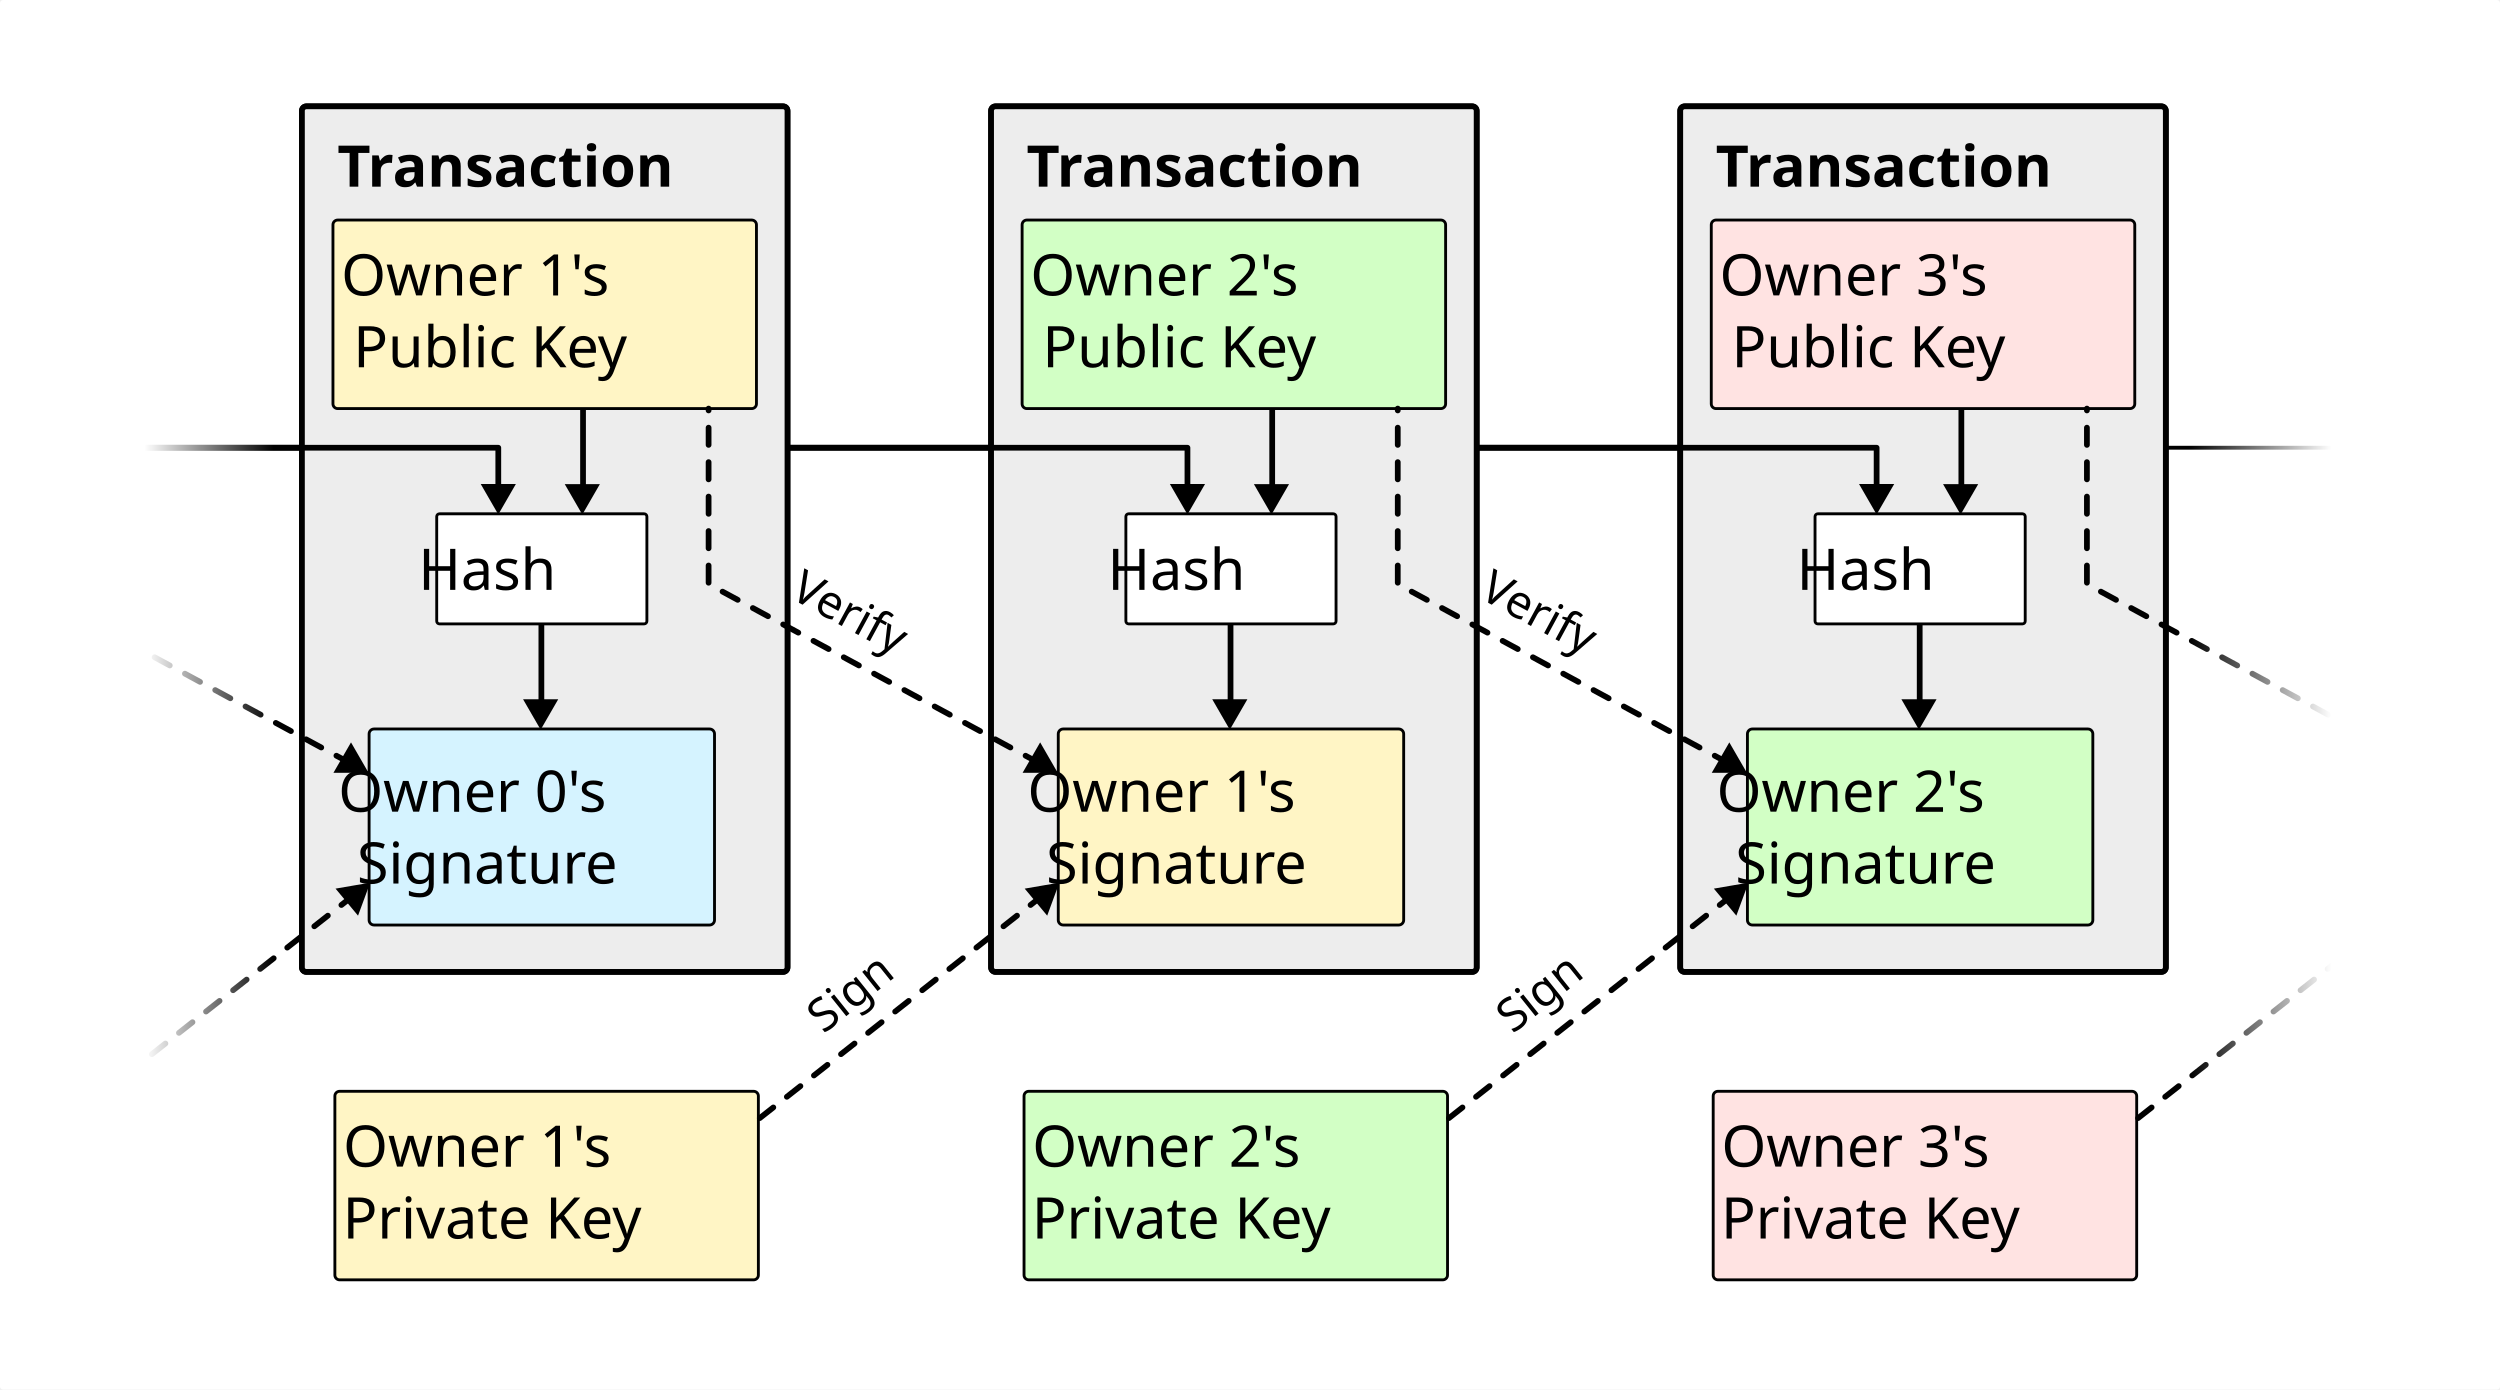
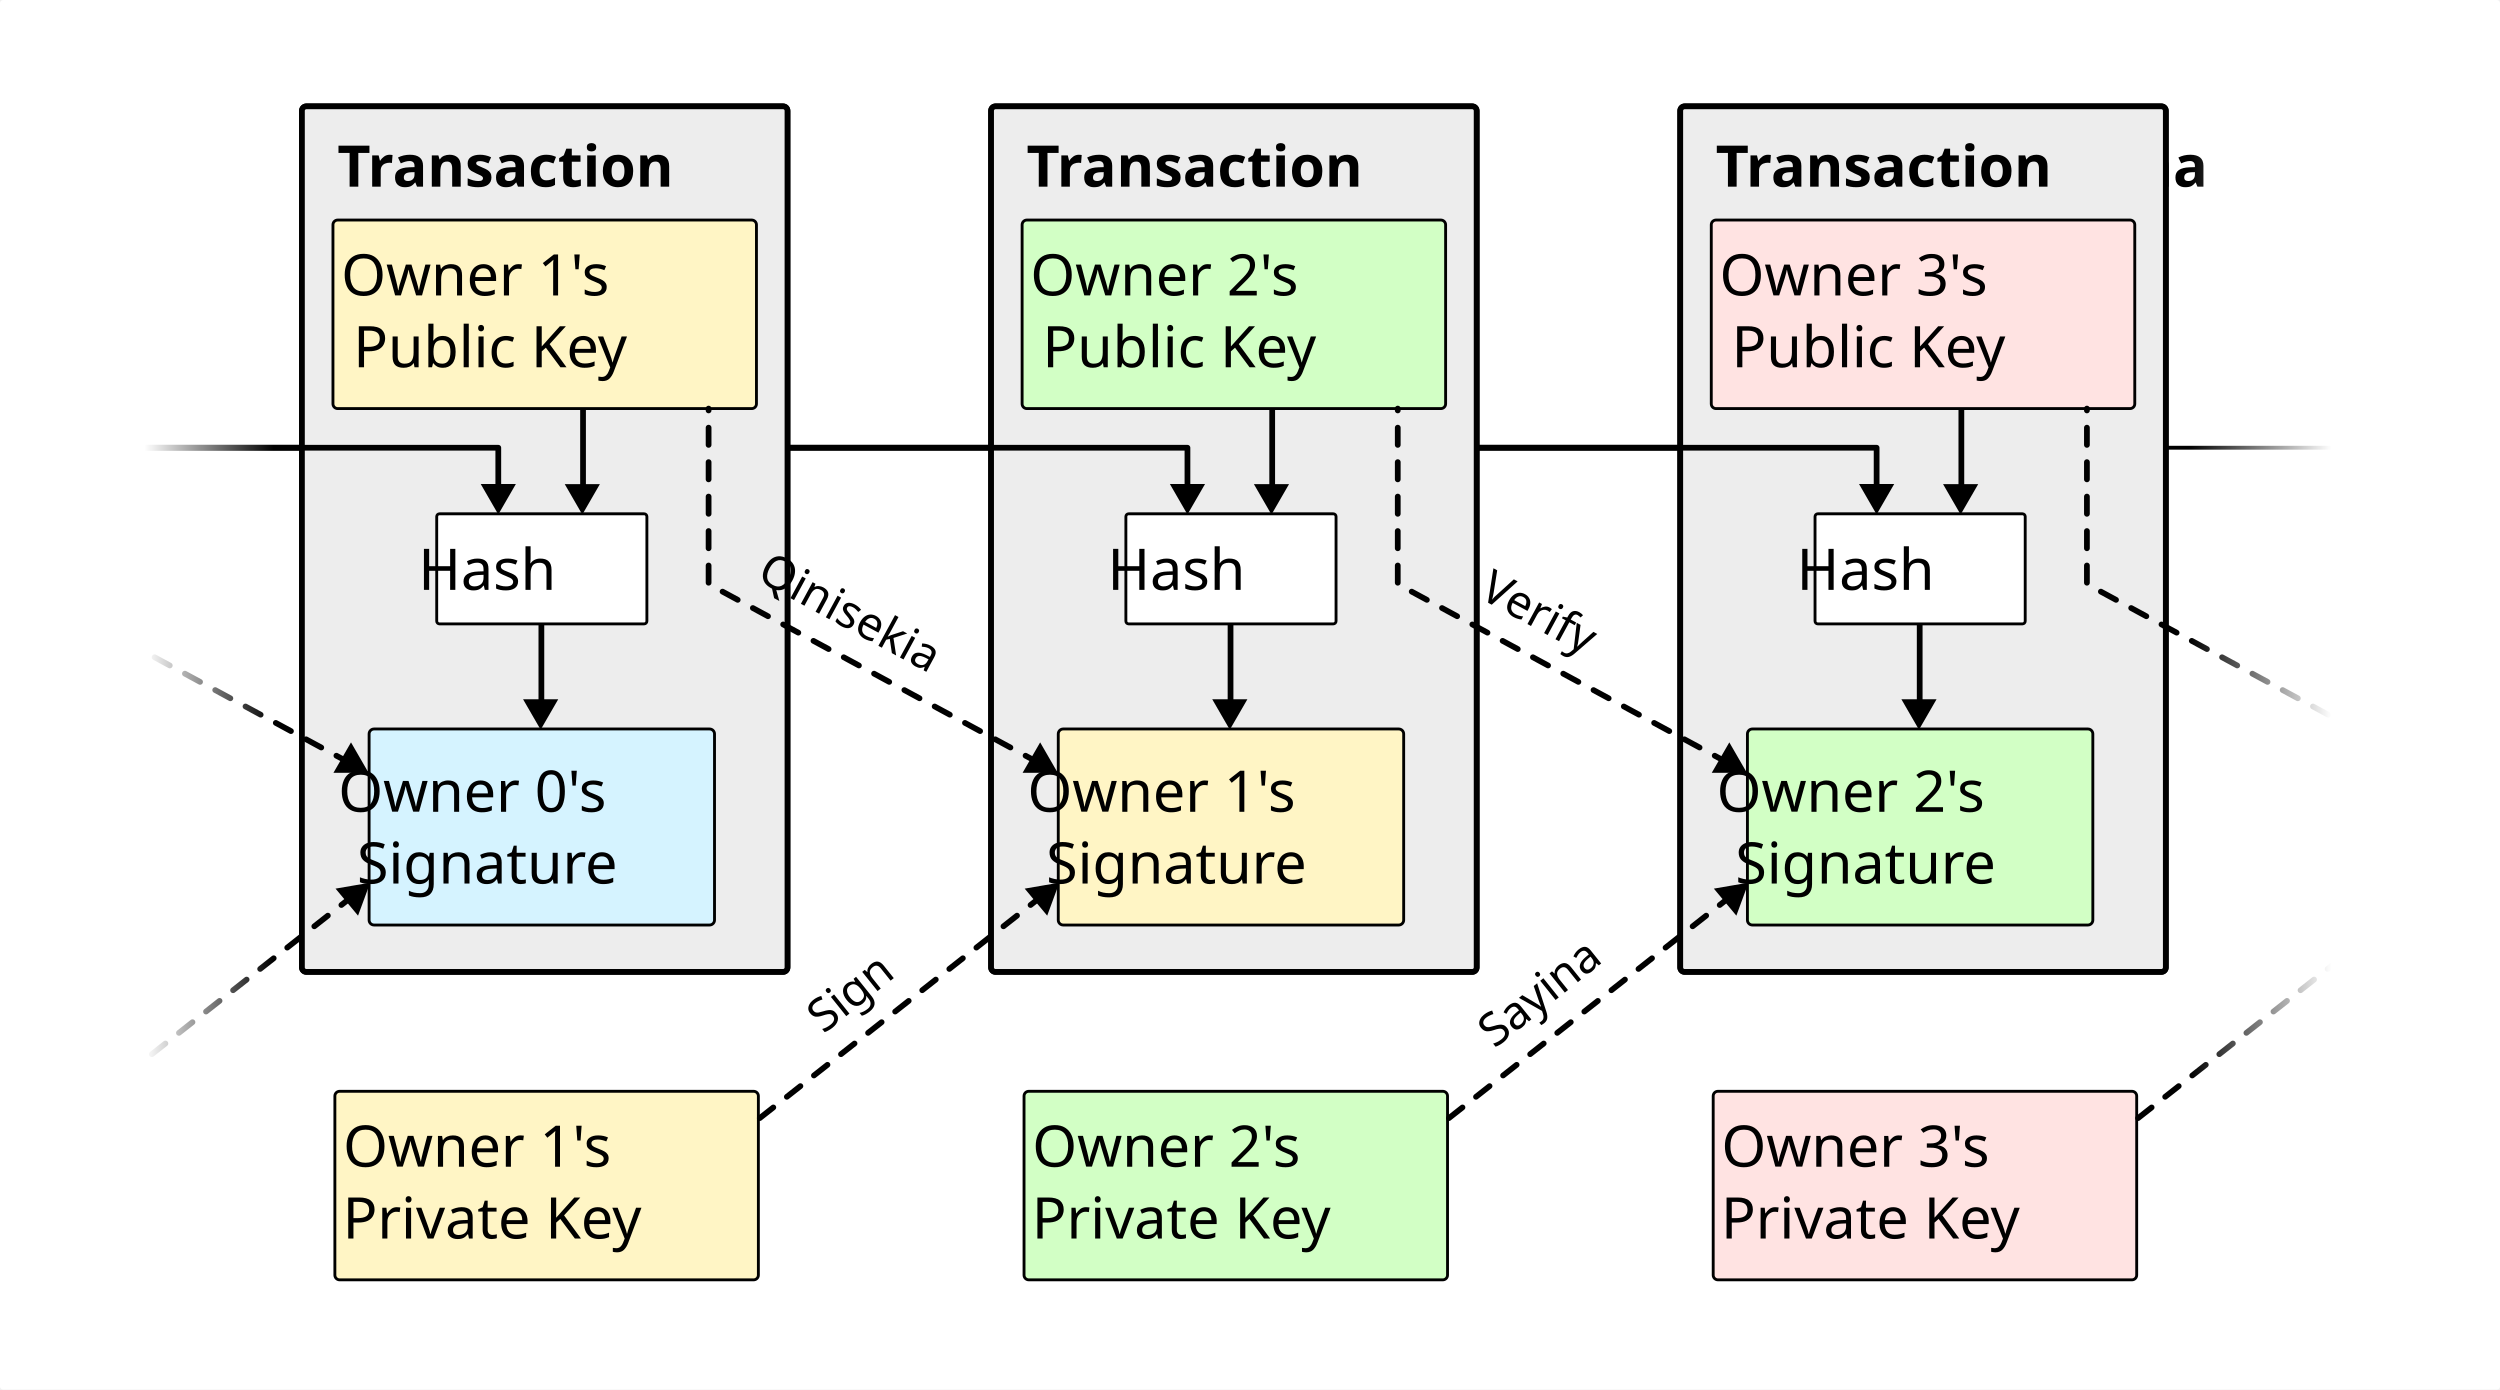
<svg xmlns="http://www.w3.org/2000/svg" xmlns:xlink="http://www.w3.org/1999/xlink" version="1.1" width="738.848" height="410.68" id="svg11628">
  <defs id="defs11630">
    <linearGradient x1="558.56" y1="112.415" x2="618.268" y2="112.415" id="linearGradient6579" xlink:href="#linearGradient5358" gradientUnits="userSpaceOnUse" gradientTransform="matrix(0.8308179,0,0,1,89.39679,32.14286)" spreadMethod="pad" />
    <linearGradient id="linearGradient5358">
      <stop id="stop5360" style="stop-color:#ffffff;stop-opacity:0" offset="0" />
      <stop id="stop5370" style="stop-color:#ffffff;stop-opacity:1" offset="0.5" />
      <stop id="stop5362" style="stop-color:#ffffff;stop-opacity:1" offset="1" />
    </linearGradient>
    <linearGradient x1="558.56" y1="112.415" x2="618.268" y2="112.415" id="linearGradient6581" xlink:href="#linearGradient5358-7" gradientUnits="userSpaceOnUse" gradientTransform="matrix(0.7510345,0,0,1,-639.4029,32.14287)" spreadMethod="pad" />
    <linearGradient id="linearGradient5358-7">
      <stop id="stop5360-5" style="stop-color:#ffffff;stop-opacity:0" offset="0" />
      <stop id="stop5370-5" style="stop-color:#ffffff;stop-opacity:1" offset="0.5" />
      <stop id="stop5362-8" style="stop-color:#ffffff;stop-opacity:1" offset="1" />
    </linearGradient>
    <linearGradient x1="558.56" y1="112.415" x2="618.268" y2="112.415" id="linearGradient6579-1" xlink:href="#linearGradient5358-5" gradientUnits="userSpaceOnUse" gradientTransform="matrix(0.8308179,0,0,1,89.39679,32.14286)" spreadMethod="pad" />
    <linearGradient id="linearGradient5358-5">
      <stop id="stop5360-6" style="stop-color:#ffffff;stop-opacity:0" offset="0" />
      <stop id="stop5370-2" style="stop-color:#ffffff;stop-opacity:1" offset="0.5" />
      <stop id="stop5362-6" style="stop-color:#ffffff;stop-opacity:1" offset="1" />
    </linearGradient>
    <linearGradient x1="558.56" y1="112.415" x2="618.268" y2="112.415" id="linearGradient6581-5" xlink:href="#linearGradient5358-7-2" gradientUnits="userSpaceOnUse" gradientTransform="matrix(0.7510345,0,0,1,-639.4029,32.14287)" spreadMethod="pad" />
    <linearGradient id="linearGradient5358-7-2">
      <stop id="stop5360-5-9" style="stop-color:#ffffff;stop-opacity:0" offset="0" />
      <stop id="stop5370-5-1" style="stop-color:#ffffff;stop-opacity:1" offset="0.5" />
      <stop id="stop5362-8-6" style="stop-color:#ffffff;stop-opacity:1" offset="1" />
    </linearGradient>
  </defs>
  <g transform="translate(901.584,-63.25359)" id="layer1">
    <rect width="738.848" height="410.68" ry="0.928" x="-901.584" y="63.254" id="rect11224" style="color:#000000;fill:#ffffff;fill-opacity:1;fill-rule:nonzero;stroke:none;stroke-width:1;marker:none;visibility:visible;display:inline;overflow:visible;enable-background:accumulate" />
    <g transform="matrix(1.697282,0,0,1.697282,-1194.005,21.37654)" id="g6420">
      <rect width="84.547" height="150.712" ry="0.776" x="464.861" y="43.19" id="rect2987-9-2" style="color:#000000;fill:#ededed;fill-opacity:1;fill-rule:nonzero;stroke:#000000;stroke-width:1;stroke-linecap:round;stroke-linejoin:round;stroke-miterlimit:4;stroke-opacity:1;stroke-dasharray:none;stroke-dashoffset:0;marker:none;visibility:visible;display:inline;overflow:visible;enable-background:accumulate" />
      <text x="471.022" y="57.18" id="text2989-7-5" xml:space="preserve" style="font-size:10px;font-style:normal;font-weight:normal;line-height:125%;letter-spacing:0px;word-spacing:0px;fill:#000000;fill-opacity:1;stroke:none;font-family:Sans">
-         <tspan x="471.022" y="57.18" id="tspan2991-0-4" style="font-weight:bold;-inkscape-font-specification:Sans Bold">Transaction</tspan>
+         <tspan x="471.022" y="57.18" id="tspan2991-0-4" style="font-weight:bold;-inkscape-font-specification:Sans Bold">Ukuthengiselana</tspan>
      </text>
      <path d="m 429.858,102.637 69.195,0 0,9.344" id="path3814-5-6" style="fill:none;stroke:#000000;stroke-width:1px;stroke-linecap:round;stroke-linejoin:round;stroke-opacity:1" />
      <path d="m 189.151,31.856 -1.531,-2.652 -1.531,-2.652 3.062,0 3.062,0 -1.531,2.652 z" transform="translate(309.9023,82.39795)" id="path3816-5-9" style="color:#000000;fill:#000000;fill-opacity:1;fill-rule:nonzero;stroke:#000000;stroke-width:0;stroke-linecap:round;stroke-linejoin:round;stroke-miterlimit:4;stroke-opacity:1;stroke-dasharray:none;stroke-dashoffset:0;marker:none;visibility:visible;display:inline;overflow:visible;enable-background:accumulate" />
      <path d="m 513.809,85.311 0,26.308" id="path3814-6-5-8" style="fill:none;stroke:#000000;stroke-width:1px;stroke-linecap:round;stroke-linejoin:round;stroke-opacity:1" />
      <path d="m 189.151,31.856 -1.531,-2.652 -1.531,-2.652 3.062,0 3.062,0 -1.531,2.652 z" transform="translate(324.5313,82.41571)" id="path3816-0-0-6" style="color:#000000;fill:#000000;fill-opacity:1;fill-rule:nonzero;stroke:#000000;stroke-width:0;stroke-linecap:round;stroke-linejoin:round;stroke-miterlimit:4;stroke-opacity:1;stroke-dasharray:none;stroke-dashoffset:0;marker:none;visibility:visible;display:inline;overflow:visible;enable-background:accumulate" />
      <path d="m 506.555,122.775 0,26.308" id="path3814-6-3-5-4" style="fill:none;stroke:#000000;stroke-width:1px;stroke-linecap:round;stroke-linejoin:round;stroke-opacity:1" />
      <path d="m 189.151,31.856 -1.531,-2.652 -1.531,-2.652 3.062,0 3.062,0 -1.531,2.652 z" transform="translate(317.2775,119.8794)" id="path3816-0-8-27-7" style="color:#000000;fill:#000000;fill-opacity:1;fill-rule:nonzero;stroke:#000000;stroke-width:0;stroke-linecap:round;stroke-linejoin:round;stroke-miterlimit:4;stroke-opacity:1;stroke-dasharray:none;stroke-dashoffset:0;marker:none;visibility:visible;display:inline;overflow:visible;enable-background:accumulate" />
      <rect width="73.741" height="32.83" ry="0.825" x="470.264" y="62.988" id="rect2993-2-5" style="color:#000000;fill:#ffffff;fill-opacity:1;fill-rule:nonzero;stroke:#000000;stroke-width:0.5;stroke-linecap:round;stroke-linejoin:round;stroke-miterlimit:4;stroke-opacity:1;stroke-dasharray:none;stroke-dashoffset:0;marker:none;visibility:visible;display:inline;overflow:visible;enable-background:accumulate" />
      <text x="506.735" y="76.12" id="text2995-6-6" xml:space="preserve" style="font-size:10px;font-style:normal;font-weight:normal;line-height:125%;letter-spacing:0px;word-spacing:0px;fill:#000000;fill-opacity:1;stroke:none;font-family:Sans">
        <tspan x="506.735" y="76.12" id="tspan2997-06-6" style="text-align:center;text-anchor:middle">Owner 1's</tspan>
        <tspan x="506.735" y="88.62" id="tspan2999-9-2" style="text-align:center;text-anchor:middle">Public Key</tspan>
      </text>
      <rect width="60.144" height="34.132" ry="0.858" x="476.558" y="151.609" id="rect3797-5-0" style="color:#000000;fill:#ffffff;fill-opacity:1;fill-rule:nonzero;stroke:#000000;stroke-width:0.5;stroke-linecap:round;stroke-linejoin:round;stroke-miterlimit:4;stroke-opacity:1;stroke-dasharray:none;stroke-dashoffset:0;marker:none;visibility:visible;display:inline;overflow:visible;enable-background:accumulate" />
      <text x="506.23" y="166.024" id="text3799-0-8" xml:space="preserve" style="font-size:10px;font-style:normal;font-weight:normal;line-height:125%;letter-spacing:0px;word-spacing:0px;fill:#000000;fill-opacity:1;stroke:none;font-family:Sans">
        <tspan x="506.23" y="166.024" id="tspan3801-1-3" style="text-align:center;text-anchor:middle">Owner 0's</tspan>
        <tspan x="506.23" y="178.524" id="tspan3806-8-2" style="text-align:center;text-anchor:middle">Signature</tspan>
      </text>
      <rect width="36.596" height="19.171" ry="0.482" x="488.331" y="114.138" id="rect3777-3-7" style="color:#000000;fill:#ffffff;fill-opacity:1;fill-rule:nonzero;stroke:#000000;stroke-width:0.5;stroke-linecap:round;stroke-linejoin:round;stroke-miterlimit:4;stroke-opacity:1;stroke-dasharray:none;stroke-dashoffset:0;marker:none;visibility:visible;display:inline;overflow:visible;enable-background:accumulate" />
      <text x="506.23" y="127.386" id="text3779-1-8" xml:space="preserve" style="font-size:10px;font-style:normal;font-weight:normal;line-height:125%;letter-spacing:0px;word-spacing:0px;fill:#000000;fill-opacity:1;stroke:none;font-family:Sans">
        <tspan x="506.23" y="127.386" id="tspan3783-9-3" style="text-align:center;text-anchor:middle">Hash</tspan>
      </text>
      <rect width="73.741" height="32.83" ry="0.825" x="470.598" y="214.695" id="rect2993-8-9-1" style="color:#000000;fill:#ffe3e2;fill-opacity:1;fill-rule:nonzero;stroke:#000000;stroke-width:0.5;stroke-linecap:round;stroke-linejoin:round;stroke-miterlimit:4;stroke-opacity:1;stroke-dasharray:none;stroke-dashoffset:0;marker:none;visibility:visible;display:inline;overflow:visible;enable-background:accumulate" />
      <text x="507.069" y="227.827" id="text2995-2-0-7" xml:space="preserve" style="font-size:10px;font-style:normal;font-weight:normal;line-height:125%;letter-spacing:0px;word-spacing:0px;fill:#000000;fill-opacity:1;stroke:none;font-family:Sans">
        <tspan x="507.069" y="227.827" id="tspan2997-0-4-2" style="text-align:center;text-anchor:middle">Owner 3's</tspan>
        <tspan x="507.069" y="240.327" id="tspan2999-5-4-8" style="text-align:center;text-anchor:middle">Private Key</tspan>
      </text>
      <rect width="84.547" height="150.712" ry="0.776" x="464.861" y="43.19" id="rect2987-3-0-7" style="color:#000000;fill:#ededed;fill-opacity:1;fill-rule:nonzero;stroke:#000000;stroke-width:1;stroke-linecap:round;stroke-linejoin:round;stroke-miterlimit:4;stroke-opacity:1;stroke-dasharray:none;stroke-dashoffset:0;marker:none;visibility:visible;display:inline;overflow:visible;enable-background:accumulate" />
      <text x="471.022" y="57.18" id="text2989-6-4-9" xml:space="preserve" style="font-size:10px;font-style:normal;font-weight:normal;line-height:125%;letter-spacing:0px;word-spacing:0px;fill:#000000;fill-opacity:1;stroke:none;font-family:Sans">
        <tspan x="471.022" y="57.18" id="tspan2991-4-3-1" style="font-weight:bold;-inkscape-font-specification:Sans Bold">Transaction</tspan>
      </text>
      <path d="m 429.858,102.637 69.195,0 0,9.344" id="path3814-9-2-0" style="fill:none;stroke:#000000;stroke-width:1px;stroke-linecap:round;stroke-linejoin:round;stroke-opacity:1" />
      <path d="m 189.151,31.856 -1.531,-2.652 -1.531,-2.652 3.062,0 3.062,0 -1.531,2.652 z" transform="translate(309.9023,82.39792)" id="path3816-4-7-7" style="color:#000000;fill:#000000;fill-opacity:1;fill-rule:nonzero;stroke:#000000;stroke-width:0;stroke-linecap:round;stroke-linejoin:round;stroke-miterlimit:4;stroke-opacity:1;stroke-dasharray:none;stroke-dashoffset:0;marker:none;visibility:visible;display:inline;overflow:visible;enable-background:accumulate" />
      <path d="m 513.809,85.311 0,26.308" id="path3814-6-7-5-0" style="fill:none;stroke:#000000;stroke-width:1px;stroke-linecap:round;stroke-linejoin:round;stroke-opacity:1" />
      <path d="m 189.151,31.856 -1.531,-2.652 -1.531,-2.652 3.062,0 3.062,0 -1.531,2.652 z" transform="translate(324.5313,82.41569)" id="path3816-0-5-9-3" style="color:#000000;fill:#000000;fill-opacity:1;fill-rule:nonzero;stroke:#000000;stroke-width:0;stroke-linecap:round;stroke-linejoin:round;stroke-miterlimit:4;stroke-opacity:1;stroke-dasharray:none;stroke-dashoffset:0;marker:none;visibility:visible;display:inline;overflow:visible;enable-background:accumulate" />
      <path d="m 506.555,122.775 0,26.308" id="path3814-6-3-4-9-0" style="fill:none;stroke:#000000;stroke-width:1px;stroke-linecap:round;stroke-linejoin:round;stroke-opacity:1" />
      <path d="m 189.151,31.856 -1.531,-2.652 -1.531,-2.652 3.062,0 3.062,0 -1.531,2.652 z" transform="translate(317.2775,119.8794)" id="path3816-0-8-2-0-6" style="color:#000000;fill:#000000;fill-opacity:1;fill-rule:nonzero;stroke:#000000;stroke-width:0;stroke-linecap:round;stroke-linejoin:round;stroke-miterlimit:4;stroke-opacity:1;stroke-dasharray:none;stroke-dashoffset:0;marker:none;visibility:visible;display:inline;overflow:visible;enable-background:accumulate" />
      <rect width="73.741" height="32.83" ry="0.825" x="470.264" y="62.988" id="rect2993-81-7-9" style="color:#000000;fill:#ffe3e2;fill-opacity:1;fill-rule:nonzero;stroke:#000000;stroke-width:0.5;stroke-linecap:round;stroke-linejoin:round;stroke-miterlimit:4;stroke-opacity:1;stroke-dasharray:none;stroke-dashoffset:0;marker:none;visibility:visible;display:inline;overflow:visible;enable-background:accumulate" />
      <text x="506.735" y="76.12" id="text2995-8-6-8" xml:space="preserve" style="font-size:10px;font-style:normal;font-weight:normal;line-height:125%;letter-spacing:0px;word-spacing:0px;fill:#000000;fill-opacity:1;stroke:none;font-family:Sans">
        <tspan x="506.735" y="76.12" id="tspan2997-03-2-7" style="text-align:center;text-anchor:middle">Owner 3's</tspan>
        <tspan x="506.735" y="88.62" id="tspan2999-0-2-7" style="text-align:center;text-anchor:middle">Public Key</tspan>
      </text>
      <rect width="60.144" height="34.132" ry="0.858" x="476.558" y="151.609" id="rect3797-1-9-4" style="color:#000000;fill:#d2ffc5;fill-opacity:1;fill-rule:nonzero;stroke:#000000;stroke-width:0.5;stroke-linecap:round;stroke-linejoin:round;stroke-miterlimit:4;stroke-opacity:1;stroke-dasharray:none;stroke-dashoffset:0;marker:none;visibility:visible;display:inline;overflow:visible;enable-background:accumulate" />
      <text x="506.23" y="166.024" id="text3799-2-9-3" xml:space="preserve" style="font-size:10px;font-style:normal;font-weight:normal;line-height:125%;letter-spacing:0px;word-spacing:0px;fill:#000000;fill-opacity:1;stroke:none;font-family:Sans">
        <tspan x="506.23" y="166.024" id="tspan3801-7-6-7" style="text-align:center;text-anchor:middle">Owner 2's</tspan>
        <tspan x="506.23" y="178.524" id="tspan3806-4-5-2" style="text-align:center;text-anchor:middle">Signature</tspan>
      </text>
      <rect width="36.596" height="19.171" ry="0.482" x="488.331" y="114.138" id="rect3777-9-1-1" style="color:#000000;fill:#ffffff;fill-opacity:1;fill-rule:nonzero;stroke:#000000;stroke-width:0.5;stroke-linecap:round;stroke-linejoin:round;stroke-miterlimit:4;stroke-opacity:1;stroke-dasharray:none;stroke-dashoffset:0;marker:none;visibility:visible;display:inline;overflow:visible;enable-background:accumulate" />
      <text x="506.23" y="127.385" id="text3779-6-4-3" xml:space="preserve" style="font-size:10px;font-style:normal;font-weight:normal;line-height:125%;letter-spacing:0px;word-spacing:0px;fill:#000000;fill-opacity:1;stroke:none;font-family:Sans">
        <tspan x="506.23" y="127.385" id="tspan3783-2-6-6" style="text-align:center;text-anchor:middle">Hash</tspan>
      </text>
      <path d="m 593.503,157.69 -57.831,-31.315 0,-30.557" id="path4415-7-4" style="fill:none;stroke:#000000;stroke-width:1;stroke-linecap:round;stroke-linejoin:round;stroke-miterlimit:4;stroke-opacity:1;stroke-dasharray:3, 3;stroke-dashoffset:0" />
      <path d="m 594.089,180.399 -51.679,40.674" id="path4415-9-7-5" style="fill:none;stroke:#000000;stroke-width:1;stroke-linecap:round;stroke-linejoin:round;stroke-miterlimit:4;stroke-opacity:1;stroke-dasharray:3, 3;stroke-dashoffset:0" />
      <rect width="84.547" height="150.712" ry="0.776" x="344.861" y="43.19" id="rect2987-9" style="color:#000000;fill:#ededed;fill-opacity:1;fill-rule:nonzero;stroke:#000000;stroke-width:1;stroke-linecap:round;stroke-linejoin:round;stroke-miterlimit:4;stroke-opacity:1;stroke-dasharray:none;stroke-dashoffset:0;marker:none;visibility:visible;display:inline;overflow:visible;enable-background:accumulate" />
      <text x="351.022" y="57.18" id="text2989-7" xml:space="preserve" style="font-size:10px;font-style:normal;font-weight:normal;line-height:125%;letter-spacing:0px;word-spacing:0px;fill:#000000;fill-opacity:1;stroke:none;font-family:Sans">
        <tspan x="351.022" y="57.18" id="tspan2991-0" style="font-weight:bold;-inkscape-font-specification:Sans Bold">Transaction</tspan>
      </text>
      <path d="m 309.858,102.637 69.195,0 0,9.344" id="path3814-5" style="fill:none;stroke:#000000;stroke-width:1px;stroke-linecap:round;stroke-linejoin:round;stroke-opacity:1" />
      <path d="m 189.151,31.856 -1.531,-2.652 -1.531,-2.652 3.062,0 3.062,0 -1.531,2.652 z" transform="translate(189.9023,82.39795)" id="path3816-5" style="color:#000000;fill:#000000;fill-opacity:1;fill-rule:nonzero;stroke:#000000;stroke-width:0;stroke-linecap:round;stroke-linejoin:round;stroke-miterlimit:4;stroke-opacity:1;stroke-dasharray:none;stroke-dashoffset:0;marker:none;visibility:visible;display:inline;overflow:visible;enable-background:accumulate" />
      <path d="m 393.809,85.311 0,26.308" id="path3814-6-5" style="fill:none;stroke:#000000;stroke-width:1px;stroke-linecap:round;stroke-linejoin:round;stroke-opacity:1" />
      <path d="m 189.151,31.856 -1.531,-2.652 -1.531,-2.652 3.062,0 3.062,0 -1.531,2.652 z" transform="translate(204.5313,82.41571)" id="path3816-0-0" style="color:#000000;fill:#000000;fill-opacity:1;fill-rule:nonzero;stroke:#000000;stroke-width:0;stroke-linecap:round;stroke-linejoin:round;stroke-miterlimit:4;stroke-opacity:1;stroke-dasharray:none;stroke-dashoffset:0;marker:none;visibility:visible;display:inline;overflow:visible;enable-background:accumulate" />
      <path d="m 386.555,122.775 0,26.308" id="path3814-6-3-5" style="fill:none;stroke:#000000;stroke-width:1px;stroke-linecap:round;stroke-linejoin:round;stroke-opacity:1" />
      <path d="m 189.151,31.856 -1.531,-2.652 -1.531,-2.652 3.062,0 3.062,0 -1.531,2.652 z" transform="translate(197.2775,119.8794)" id="path3816-0-8-27" style="color:#000000;fill:#000000;fill-opacity:1;fill-rule:nonzero;stroke:#000000;stroke-width:0;stroke-linecap:round;stroke-linejoin:round;stroke-miterlimit:4;stroke-opacity:1;stroke-dasharray:none;stroke-dashoffset:0;marker:none;visibility:visible;display:inline;overflow:visible;enable-background:accumulate" />
      <rect width="73.741" height="32.83" ry="0.825" x="350.264" y="62.988" id="rect2993-2" style="color:#000000;fill:#ffffff;fill-opacity:1;fill-rule:nonzero;stroke:#000000;stroke-width:0.5;stroke-linecap:round;stroke-linejoin:round;stroke-miterlimit:4;stroke-opacity:1;stroke-dasharray:none;stroke-dashoffset:0;marker:none;visibility:visible;display:inline;overflow:visible;enable-background:accumulate" />
      <text x="386.735" y="76.12" id="text2995-6" xml:space="preserve" style="font-size:10px;font-style:normal;font-weight:normal;line-height:125%;letter-spacing:0px;word-spacing:0px;fill:#000000;fill-opacity:1;stroke:none;font-family:Sans">
        <tspan x="386.735" y="76.12" id="tspan2997-06" style="text-align:center;text-anchor:middle">Owner 1's</tspan>
        <tspan x="386.735" y="88.62" id="tspan2999-9" style="text-align:center;text-anchor:middle">Public Key</tspan>
      </text>
      <rect width="60.144" height="34.132" ry="0.858" x="356.558" y="151.609" id="rect3797-5" style="color:#000000;fill:#ffffff;fill-opacity:1;fill-rule:nonzero;stroke:#000000;stroke-width:0.5;stroke-linecap:round;stroke-linejoin:round;stroke-miterlimit:4;stroke-opacity:1;stroke-dasharray:none;stroke-dashoffset:0;marker:none;visibility:visible;display:inline;overflow:visible;enable-background:accumulate" />
      <text x="386.23" y="166.024" id="text3799-0" xml:space="preserve" style="font-size:10px;font-style:normal;font-weight:normal;line-height:125%;letter-spacing:0px;word-spacing:0px;fill:#000000;fill-opacity:1;stroke:none;font-family:Sans">
        <tspan x="386.23" y="166.024" id="tspan3801-1" style="text-align:center;text-anchor:middle">Owner 0's</tspan>
        <tspan x="386.23" y="178.524" id="tspan3806-8" style="text-align:center;text-anchor:middle">Signature</tspan>
      </text>
      <rect width="36.596" height="19.171" ry="0.482" x="368.331" y="114.138" id="rect3777-3" style="color:#000000;fill:#ffffff;fill-opacity:1;fill-rule:nonzero;stroke:#000000;stroke-width:0.5;stroke-linecap:round;stroke-linejoin:round;stroke-miterlimit:4;stroke-opacity:1;stroke-dasharray:none;stroke-dashoffset:0;marker:none;visibility:visible;display:inline;overflow:visible;enable-background:accumulate" />
      <text x="386.23" y="127.386" id="text3779-1" xml:space="preserve" style="font-size:10px;font-style:normal;font-weight:normal;line-height:125%;letter-spacing:0px;word-spacing:0px;fill:#000000;fill-opacity:1;stroke:none;font-family:Sans">
        <tspan x="386.23" y="127.386" id="tspan3783-9" style="text-align:center;text-anchor:middle">Hash</tspan>
      </text>
      <rect width="73.741" height="32.83" ry="0.825" x="350.598" y="214.695" id="rect2993-8-9" style="color:#000000;fill:#d2ffc5;fill-opacity:1;fill-rule:nonzero;stroke:#000000;stroke-width:0.5;stroke-linecap:round;stroke-linejoin:round;stroke-miterlimit:4;stroke-opacity:1;stroke-dasharray:none;stroke-dashoffset:0;marker:none;visibility:visible;display:inline;overflow:visible;enable-background:accumulate" />
      <text x="387.069" y="227.827" id="text2995-2-0" xml:space="preserve" style="font-size:10px;font-style:normal;font-weight:normal;line-height:125%;letter-spacing:0px;word-spacing:0px;fill:#000000;fill-opacity:1;stroke:none;font-family:Sans">
        <tspan x="387.069" y="227.827" id="tspan2997-0-4" style="text-align:center;text-anchor:middle">Owner 2's</tspan>
        <tspan x="387.069" y="240.327" id="tspan2999-5-4" style="text-align:center;text-anchor:middle">Private Key</tspan>
      </text>
      <rect width="84.547" height="150.712" ry="0.776" x="344.861" y="43.19" id="rect2987-3-0" style="color:#000000;fill:#ededed;fill-opacity:1;fill-rule:nonzero;stroke:#000000;stroke-width:1;stroke-linecap:round;stroke-linejoin:round;stroke-miterlimit:4;stroke-opacity:1;stroke-dasharray:none;stroke-dashoffset:0;marker:none;visibility:visible;display:inline;overflow:visible;enable-background:accumulate" />
      <text x="351.022" y="57.18" id="text2989-6-4" xml:space="preserve" style="font-size:10px;font-style:normal;font-weight:normal;line-height:125%;letter-spacing:0px;word-spacing:0px;fill:#000000;fill-opacity:1;stroke:none;font-family:Sans">
        <tspan x="351.022" y="57.18" id="tspan2991-4-3" style="font-weight:bold;-inkscape-font-specification:Sans Bold">Transaction</tspan>
      </text>
      <path d="m 309.858,102.637 69.195,0 0,9.344" id="path3814-9-2" style="fill:none;stroke:#000000;stroke-width:1px;stroke-linecap:round;stroke-linejoin:round;stroke-opacity:1" />
      <path d="m 189.151,31.856 -1.531,-2.652 -1.531,-2.652 3.062,0 3.062,0 -1.531,2.652 z" transform="translate(189.9023,82.39792)" id="path3816-4-7" style="color:#000000;fill:#000000;fill-opacity:1;fill-rule:nonzero;stroke:#000000;stroke-width:0;stroke-linecap:round;stroke-linejoin:round;stroke-miterlimit:4;stroke-opacity:1;stroke-dasharray:none;stroke-dashoffset:0;marker:none;visibility:visible;display:inline;overflow:visible;enable-background:accumulate" />
      <path d="m 393.809,85.311 0,26.308" id="path3814-6-7-5" style="fill:none;stroke:#000000;stroke-width:1px;stroke-linecap:round;stroke-linejoin:round;stroke-opacity:1" />
      <path d="m 189.151,31.856 -1.531,-2.652 -1.531,-2.652 3.062,0 3.062,0 -1.531,2.652 z" transform="translate(204.5313,82.41569)" id="path3816-0-5-9" style="color:#000000;fill:#000000;fill-opacity:1;fill-rule:nonzero;stroke:#000000;stroke-width:0;stroke-linecap:round;stroke-linejoin:round;stroke-miterlimit:4;stroke-opacity:1;stroke-dasharray:none;stroke-dashoffset:0;marker:none;visibility:visible;display:inline;overflow:visible;enable-background:accumulate" />
      <path d="m 386.555,122.775 0,26.308" id="path3814-6-3-4-9" style="fill:none;stroke:#000000;stroke-width:1px;stroke-linecap:round;stroke-linejoin:round;stroke-opacity:1" />
      <path d="m 189.151,31.856 -1.531,-2.652 -1.531,-2.652 3.062,0 3.062,0 -1.531,2.652 z" transform="translate(197.2775,119.8794)" id="path3816-0-8-2-0" style="color:#000000;fill:#000000;fill-opacity:1;fill-rule:nonzero;stroke:#000000;stroke-width:0;stroke-linecap:round;stroke-linejoin:round;stroke-miterlimit:4;stroke-opacity:1;stroke-dasharray:none;stroke-dashoffset:0;marker:none;visibility:visible;display:inline;overflow:visible;enable-background:accumulate" />
      <rect width="73.741" height="32.83" ry="0.825" x="350.264" y="62.988" id="rect2993-81-7" style="color:#000000;fill:#d2ffc5;fill-opacity:1;fill-rule:nonzero;stroke:#000000;stroke-width:0.5;stroke-linecap:round;stroke-linejoin:round;stroke-miterlimit:4;stroke-opacity:1;stroke-dasharray:none;stroke-dashoffset:0;marker:none;visibility:visible;display:inline;overflow:visible;enable-background:accumulate" />
      <text x="386.735" y="76.12" id="text2995-8-6" xml:space="preserve" style="font-size:10px;font-style:normal;font-weight:normal;line-height:125%;letter-spacing:0px;word-spacing:0px;fill:#000000;fill-opacity:1;stroke:none;font-family:Sans">
        <tspan x="386.735" y="76.12" id="tspan2997-03-2" style="text-align:center;text-anchor:middle">Owner 2's</tspan>
        <tspan x="386.735" y="88.62" id="tspan2999-0-2" style="text-align:center;text-anchor:middle">Public Key</tspan>
      </text>
      <rect width="60.144" height="34.132" ry="0.858" x="356.558" y="151.609" id="rect3797-1-9" style="color:#000000;fill:#fff5c5;fill-opacity:1;fill-rule:nonzero;stroke:#000000;stroke-width:0.5;stroke-linecap:round;stroke-linejoin:round;stroke-miterlimit:4;stroke-opacity:1;stroke-dasharray:none;stroke-dashoffset:0;marker:none;visibility:visible;display:inline;overflow:visible;enable-background:accumulate" />
      <text x="386.23" y="166.024" id="text3799-2-9" xml:space="preserve" style="font-size:10px;font-style:normal;font-weight:normal;line-height:125%;letter-spacing:0px;word-spacing:0px;fill:#000000;fill-opacity:1;stroke:none;font-family:Sans">
        <tspan x="386.23" y="166.024" id="tspan3801-7-6" style="text-align:center;text-anchor:middle">Owner 1's</tspan>
        <tspan x="386.23" y="178.524" id="tspan3806-4-5" style="text-align:center;text-anchor:middle">Signature</tspan>
      </text>
      <rect width="36.596" height="19.171" ry="0.482" x="368.331" y="114.138" id="rect3777-9-1" style="color:#000000;fill:#ffffff;fill-opacity:1;fill-rule:nonzero;stroke:#000000;stroke-width:0.5;stroke-linecap:round;stroke-linejoin:round;stroke-miterlimit:4;stroke-opacity:1;stroke-dasharray:none;stroke-dashoffset:0;marker:none;visibility:visible;display:inline;overflow:visible;enable-background:accumulate" />
      <text x="386.23" y="127.385" id="text3779-6-4" xml:space="preserve" style="font-size:10px;font-style:normal;font-weight:normal;line-height:125%;letter-spacing:0px;word-spacing:0px;fill:#000000;fill-opacity:1;stroke:none;font-family:Sans">
        <tspan x="386.23" y="127.385" id="tspan3783-2-6" style="text-align:center;text-anchor:middle">Hash</tspan>
      </text>
      <path d="m 189.151,31.856 -1.531,-2.652 -1.531,-2.652 3.062,0 3.062,0 -1.531,2.652 z" transform="matrix(-1,0,0,-1,662.5571,185.7944)" id="path3816-4-1-1-7" style="color:#000000;fill:#000000;fill-opacity:1;fill-rule:nonzero;stroke:#000000;stroke-width:0;stroke-linecap:round;stroke-linejoin:round;stroke-miterlimit:4;stroke-opacity:1;stroke-dasharray:none;stroke-dashoffset:0;marker:none;visibility:visible;display:inline;overflow:visible;enable-background:accumulate" />
      <path d="m 473.503,157.69 -57.831,-31.315 0,-30.557" id="path4415-7" style="fill:none;stroke:#000000;stroke-width:1;stroke-linecap:round;stroke-linejoin:round;stroke-miterlimit:4;stroke-opacity:1;stroke-dasharray:3, 3;stroke-dashoffset:0" />
      <path d="m 189.151,31.856 -1.531,-2.652 -1.531,-2.652 3.062,0 3.062,0 -1.531,2.652 z" transform="matrix(-0.9854989,0.1696821,0.1696821,0.9854989,655.6333,120.6228)" id="path3816-4-1-1-8-0" style="color:#000000;fill:#000000;fill-opacity:1;fill-rule:nonzero;stroke:#000000;stroke-width:0;stroke-linecap:round;stroke-linejoin:round;stroke-miterlimit:4;stroke-opacity:1;stroke-dasharray:none;stroke-dashoffset:0;marker:none;visibility:visible;display:inline;overflow:visible;enable-background:accumulate" />
      <path d="m 474.089,180.399 -51.679,40.674" id="path4415-9-7" style="fill:none;stroke:#000000;stroke-width:1;stroke-linecap:round;stroke-linejoin:round;stroke-miterlimit:4;stroke-opacity:1;stroke-dasharray:3, 3;stroke-dashoffset:0" />
      <text x="458.752" y="-91.695" transform="matrix(0.8790724,0.4766883,-0.4766883,0.8790724,0,0)" id="text4475-0" xml:space="preserve" style="font-size:10px;font-style:normal;font-weight:normal;text-align:center;line-height:125%;letter-spacing:0px;word-spacing:0px;text-anchor:middle;fill:#000000;fill-opacity:1;stroke:none;font-family:Sans">
        <tspan x="458.752" y="-91.695" id="tspan4477-1" style="font-size:8px">Verify</tspan>
      </text>
      <text x="229.343" y="432.174" transform="matrix(0.780581,-0.6250546,0.6250546,0.780581,0,0)" id="text4475-7-6" xml:space="preserve" style="font-size:10px;font-style:normal;font-weight:normal;text-align:center;line-height:125%;letter-spacing:0px;word-spacing:0px;text-anchor:middle;fill:#000000;fill-opacity:1;stroke:none;font-family:Sans">
-         <tspan x="229.343" y="432.174" id="tspan4477-9-9" style="font-size:8px">Sign</tspan>
+         <tspan x="229.343" y="432.174" id="tspan4477-9-9" style="font-size:8px">Sayina</tspan>
      </text>
      <rect width="84.547" height="150.712" ry="0.776" x="224.861" y="43.19" id="rect2987" style="color:#000000;fill:#ededed;fill-opacity:1;fill-rule:nonzero;stroke:#000000;stroke-width:1;stroke-linecap:round;stroke-linejoin:round;stroke-miterlimit:4;stroke-opacity:1;stroke-dasharray:none;stroke-dashoffset:0;marker:none;visibility:visible;display:inline;overflow:visible;enable-background:accumulate" />
      <text x="231.022" y="57.18" id="text2989" xml:space="preserve" style="font-size:10px;font-style:normal;font-weight:normal;line-height:125%;letter-spacing:0px;word-spacing:0px;fill:#000000;fill-opacity:1;stroke:none;font-family:Sans">
        <tspan x="231.022" y="57.18" id="tspan2991" style="font-weight:bold;-inkscape-font-specification:Sans Bold">Transaction</tspan>
      </text>
      <path d="m 189.858,102.637 69.195,0 0,9.344" id="path3814" style="fill:none;stroke:#000000;stroke-width:1px;stroke-linecap:round;stroke-linejoin:round;stroke-opacity:1" />
      <path d="m 189.151,31.856 -1.531,-2.652 -1.531,-2.652 3.062,0 3.062,0 -1.531,2.652 z" transform="translate(69.9023,82.39795)" id="path3816" style="color:#000000;fill:#000000;fill-opacity:1;fill-rule:nonzero;stroke:#000000;stroke-width:0;stroke-linecap:round;stroke-linejoin:round;stroke-miterlimit:4;stroke-opacity:1;stroke-dasharray:none;stroke-dashoffset:0;marker:none;visibility:visible;display:inline;overflow:visible;enable-background:accumulate" />
      <path d="m 273.809,85.311 0,26.308" id="path3814-6" style="fill:none;stroke:#000000;stroke-width:1px;stroke-linecap:round;stroke-linejoin:round;stroke-opacity:1" />
      <path d="m 189.151,31.856 -1.531,-2.652 -1.531,-2.652 3.062,0 3.062,0 -1.531,2.652 z" transform="translate(84.53127,82.41571)" id="path3816-0" style="color:#000000;fill:#000000;fill-opacity:1;fill-rule:nonzero;stroke:#000000;stroke-width:0;stroke-linecap:round;stroke-linejoin:round;stroke-miterlimit:4;stroke-opacity:1;stroke-dasharray:none;stroke-dashoffset:0;marker:none;visibility:visible;display:inline;overflow:visible;enable-background:accumulate" />
      <path d="m 266.555,122.775 0,26.308" id="path3814-6-3" style="fill:none;stroke:#000000;stroke-width:1px;stroke-linecap:round;stroke-linejoin:round;stroke-opacity:1" />
      <path d="m 189.151,31.856 -1.531,-2.652 -1.531,-2.652 3.062,0 3.062,0 -1.531,2.652 z" transform="translate(77.27751,119.8794)" id="path3816-0-8" style="color:#000000;fill:#000000;fill-opacity:1;fill-rule:nonzero;stroke:#000000;stroke-width:0;stroke-linecap:round;stroke-linejoin:round;stroke-miterlimit:4;stroke-opacity:1;stroke-dasharray:none;stroke-dashoffset:0;marker:none;visibility:visible;display:inline;overflow:visible;enable-background:accumulate" />
      <rect width="73.741" height="32.83" ry="0.825" x="230.264" y="62.988" id="rect2993" style="color:#000000;fill:#ffffff;fill-opacity:1;fill-rule:nonzero;stroke:#000000;stroke-width:0.5;stroke-linecap:round;stroke-linejoin:round;stroke-miterlimit:4;stroke-opacity:1;stroke-dasharray:none;stroke-dashoffset:0;marker:none;visibility:visible;display:inline;overflow:visible;enable-background:accumulate" />
      <text x="266.735" y="76.12" id="text2995" xml:space="preserve" style="font-size:10px;font-style:normal;font-weight:normal;line-height:125%;letter-spacing:0px;word-spacing:0px;fill:#000000;fill-opacity:1;stroke:none;font-family:Sans">
        <tspan x="266.735" y="76.12" id="tspan2997" style="text-align:center;text-anchor:middle">Owner 1's</tspan>
        <tspan x="266.735" y="88.62" id="tspan2999" style="text-align:center;text-anchor:middle">Public Key</tspan>
      </text>
      <rect width="60.144" height="34.132" ry="0.858" x="236.558" y="151.609" id="rect3797" style="color:#000000;fill:#ffffff;fill-opacity:1;fill-rule:nonzero;stroke:#000000;stroke-width:0.5;stroke-linecap:round;stroke-linejoin:round;stroke-miterlimit:4;stroke-opacity:1;stroke-dasharray:none;stroke-dashoffset:0;marker:none;visibility:visible;display:inline;overflow:visible;enable-background:accumulate" />
      <text x="266.23" y="166.024" id="text3799" xml:space="preserve" style="font-size:10px;font-style:normal;font-weight:normal;line-height:125%;letter-spacing:0px;word-spacing:0px;fill:#000000;fill-opacity:1;stroke:none;font-family:Sans">
        <tspan x="266.23" y="166.024" id="tspan3801" style="text-align:center;text-anchor:middle">Owner 0's</tspan>
        <tspan x="266.23" y="178.524" id="tspan3806" style="text-align:center;text-anchor:middle">Signature</tspan>
      </text>
      <rect width="36.596" height="19.171" ry="0.482" x="248.331" y="114.138" id="rect3777" style="color:#000000;fill:#ffffff;fill-opacity:1;fill-rule:nonzero;stroke:#000000;stroke-width:0.5;stroke-linecap:round;stroke-linejoin:round;stroke-miterlimit:4;stroke-opacity:1;stroke-dasharray:none;stroke-dashoffset:0;marker:none;visibility:visible;display:inline;overflow:visible;enable-background:accumulate" />
      <text x="266.23" y="127.386" id="text3779" xml:space="preserve" style="font-size:10px;font-style:normal;font-weight:normal;line-height:125%;letter-spacing:0px;word-spacing:0px;fill:#000000;fill-opacity:1;stroke:none;font-family:Sans">
        <tspan x="266.23" y="127.386" id="tspan3783" style="text-align:center;text-anchor:middle">Hash</tspan>
      </text>
      <rect width="73.741" height="32.83" ry="0.825" x="230.598" y="214.695" id="rect2993-8" style="color:#000000;fill:#fff5c5;fill-opacity:1;fill-rule:nonzero;stroke:#000000;stroke-width:0.5;stroke-linecap:round;stroke-linejoin:round;stroke-miterlimit:4;stroke-opacity:1;stroke-dasharray:none;stroke-dashoffset:0;marker:none;visibility:visible;display:inline;overflow:visible;enable-background:accumulate" />
      <text x="267.069" y="227.827" id="text2995-2" xml:space="preserve" style="font-size:10px;font-style:normal;font-weight:normal;line-height:125%;letter-spacing:0px;word-spacing:0px;fill:#000000;fill-opacity:1;stroke:none;font-family:Sans">
        <tspan x="267.069" y="227.827" id="tspan2997-0" style="text-align:center;text-anchor:middle">Owner 1's</tspan>
        <tspan x="267.069" y="240.327" id="tspan2999-5" style="text-align:center;text-anchor:middle">Private Key</tspan>
      </text>
      <rect width="84.547" height="150.712" ry="0.776" x="224.861" y="43.19" id="rect2987-3" style="color:#000000;fill:#ededed;fill-opacity:1;fill-rule:nonzero;stroke:#000000;stroke-width:1;stroke-linecap:round;stroke-linejoin:round;stroke-miterlimit:4;stroke-opacity:1;stroke-dasharray:none;stroke-dashoffset:0;marker:none;visibility:visible;display:inline;overflow:visible;enable-background:accumulate" />
      <text x="231.022" y="57.18" id="text2989-6" xml:space="preserve" style="font-size:10px;font-style:normal;font-weight:normal;line-height:125%;letter-spacing:0px;word-spacing:0px;fill:#000000;fill-opacity:1;stroke:none;font-family:Sans">
        <tspan x="231.022" y="57.18" id="tspan2991-4" style="font-weight:bold;-inkscape-font-specification:Sans Bold">Transaction</tspan>
      </text>
      <path d="m 189.858,102.637 69.195,0 0,9.344" id="path3814-9" style="fill:none;stroke:#000000;stroke-width:1px;stroke-linecap:round;stroke-linejoin:round;stroke-opacity:1" />
      <path d="m 189.151,31.856 -1.531,-2.652 -1.531,-2.652 3.062,0 3.062,0 -1.531,2.652 z" transform="translate(69.9023,82.39792)" id="path3816-4" style="color:#000000;fill:#000000;fill-opacity:1;fill-rule:nonzero;stroke:#000000;stroke-width:0;stroke-linecap:round;stroke-linejoin:round;stroke-miterlimit:4;stroke-opacity:1;stroke-dasharray:none;stroke-dashoffset:0;marker:none;visibility:visible;display:inline;overflow:visible;enable-background:accumulate" />
      <path d="m 273.809,85.311 0,26.308" id="path3814-6-7" style="fill:none;stroke:#000000;stroke-width:1px;stroke-linecap:round;stroke-linejoin:round;stroke-opacity:1" />
      <path d="m 189.151,31.856 -1.531,-2.652 -1.531,-2.652 3.062,0 3.062,0 -1.531,2.652 z" transform="translate(84.53127,82.41569)" id="path3816-0-5" style="color:#000000;fill:#000000;fill-opacity:1;fill-rule:nonzero;stroke:#000000;stroke-width:0;stroke-linecap:round;stroke-linejoin:round;stroke-miterlimit:4;stroke-opacity:1;stroke-dasharray:none;stroke-dashoffset:0;marker:none;visibility:visible;display:inline;overflow:visible;enable-background:accumulate" />
      <path d="m 266.555,122.775 0,26.308" id="path3814-6-3-4" style="fill:none;stroke:#000000;stroke-width:1px;stroke-linecap:round;stroke-linejoin:round;stroke-opacity:1" />
      <path d="m 189.151,31.856 -1.531,-2.652 -1.531,-2.652 3.062,0 3.062,0 -1.531,2.652 z" transform="translate(77.27751,119.8794)" id="path3816-0-8-2" style="color:#000000;fill:#000000;fill-opacity:1;fill-rule:nonzero;stroke:#000000;stroke-width:0;stroke-linecap:round;stroke-linejoin:round;stroke-miterlimit:4;stroke-opacity:1;stroke-dasharray:none;stroke-dashoffset:0;marker:none;visibility:visible;display:inline;overflow:visible;enable-background:accumulate" />
      <rect width="73.741" height="32.83" ry="0.825" x="230.264" y="62.988" id="rect2993-81" style="color:#000000;fill:#fff5c5;fill-opacity:1;fill-rule:nonzero;stroke:#000000;stroke-width:0.5;stroke-linecap:round;stroke-linejoin:round;stroke-miterlimit:4;stroke-opacity:1;stroke-dasharray:none;stroke-dashoffset:0;marker:none;visibility:visible;display:inline;overflow:visible;enable-background:accumulate" />
      <text x="266.735" y="76.12" id="text2995-8" xml:space="preserve" style="font-size:10px;font-style:normal;font-weight:normal;line-height:125%;letter-spacing:0px;word-spacing:0px;fill:#000000;fill-opacity:1;stroke:none;font-family:Sans">
        <tspan x="266.735" y="76.12" id="tspan2997-03" style="text-align:center;text-anchor:middle">Owner 1's</tspan>
        <tspan x="266.735" y="88.62" id="tspan2999-0" style="text-align:center;text-anchor:middle">Public Key</tspan>
      </text>
      <rect width="60.144" height="34.132" ry="0.858" x="236.558" y="151.609" id="rect3797-1" style="color:#000000;fill:#d5f3ff;fill-opacity:1;fill-rule:nonzero;stroke:#000000;stroke-width:0.5;stroke-linecap:round;stroke-linejoin:round;stroke-miterlimit:4;stroke-opacity:1;stroke-dasharray:none;stroke-dashoffset:0;marker:none;visibility:visible;display:inline;overflow:visible;enable-background:accumulate" />
      <text x="266.23" y="166.024" id="text3799-2" xml:space="preserve" style="font-size:10px;font-style:normal;font-weight:normal;line-height:125%;letter-spacing:0px;word-spacing:0px;fill:#000000;fill-opacity:1;stroke:none;font-family:Sans">
        <tspan x="266.23" y="166.024" id="tspan3801-7" style="text-align:center;text-anchor:middle">Owner 0's</tspan>
        <tspan x="266.23" y="178.524" id="tspan3806-4" style="text-align:center;text-anchor:middle">Signature</tspan>
      </text>
      <rect width="36.596" height="19.171" ry="0.482" x="248.331" y="114.138" id="rect3777-9" style="color:#000000;fill:#ffffff;fill-opacity:1;fill-rule:nonzero;stroke:#000000;stroke-width:0.5;stroke-linecap:round;stroke-linejoin:round;stroke-miterlimit:4;stroke-opacity:1;stroke-dasharray:none;stroke-dashoffset:0;marker:none;visibility:visible;display:inline;overflow:visible;enable-background:accumulate" />
      <text x="266.23" y="127.385" id="text3779-6" xml:space="preserve" style="font-size:10px;font-style:normal;font-weight:normal;line-height:125%;letter-spacing:0px;word-spacing:0px;fill:#000000;fill-opacity:1;stroke:none;font-family:Sans">
        <tspan x="266.23" y="127.385" id="tspan3783-2" style="text-align:center;text-anchor:middle">Hash</tspan>
      </text>
      <path d="m 189.151,31.856 -1.531,-2.652 -1.531,-2.652 3.062,0 3.062,0 -1.531,2.652 z" transform="matrix(-1,0,0,-1,542.5571,185.7944)" id="path3816-4-1-1" style="color:#000000;fill:#000000;fill-opacity:1;fill-rule:nonzero;stroke:#000000;stroke-width:0;stroke-linecap:round;stroke-linejoin:round;stroke-miterlimit:4;stroke-opacity:1;stroke-dasharray:none;stroke-dashoffset:0;marker:none;visibility:visible;display:inline;overflow:visible;enable-background:accumulate" />
      <path d="m 353.503,157.69 -57.831,-31.315 0,-30.557" id="path4415" style="fill:none;stroke:#000000;stroke-width:1;stroke-linecap:round;stroke-linejoin:round;stroke-miterlimit:4;stroke-opacity:1;stroke-dasharray:3, 3;stroke-dashoffset:0" />
      <path d="m 189.151,31.856 -1.531,-2.652 -1.531,-2.652 3.062,0 3.062,0 -1.531,2.652 z" transform="matrix(-0.9854989,0.1696821,0.1696821,0.9854989,535.6333,120.6228)" id="path3816-4-1-1-8" style="color:#000000;fill:#000000;fill-opacity:1;fill-rule:nonzero;stroke:#000000;stroke-width:0;stroke-linecap:round;stroke-linejoin:round;stroke-miterlimit:4;stroke-opacity:1;stroke-dasharray:none;stroke-dashoffset:0;marker:none;visibility:visible;display:inline;overflow:visible;enable-background:accumulate" />
      <path d="m 354.089,180.399 -51.679,40.674" id="path4415-9" style="fill:none;stroke:#000000;stroke-width:1;stroke-linecap:round;stroke-linejoin:round;stroke-miterlimit:4;stroke-opacity:1;stroke-dasharray:3, 3;stroke-dashoffset:0" />
      <text x="353.264" y="-34.492" transform="matrix(0.8790724,0.4766883,-0.4766883,0.8790724,0,0)" id="text4475" xml:space="preserve" style="font-size:10px;font-style:normal;font-weight:normal;text-align:center;line-height:125%;letter-spacing:0px;word-spacing:0px;text-anchor:middle;fill:#000000;fill-opacity:1;stroke:none;font-family:Sans">
-         <tspan x="353.264" y="-34.492" id="tspan4477" style="font-size:8px">Verify</tspan>
+         <tspan x="353.264" y="-34.492" id="tspan4477" style="font-size:8px">Qinisekia</tspan>
      </text>
      <text x="135.673" y="357.167" transform="matrix(0.780581,-0.6250546,0.6250546,0.780581,0,0)" id="text4475-7" xml:space="preserve" style="font-size:10px;font-style:normal;font-weight:normal;text-align:center;line-height:125%;letter-spacing:0px;word-spacing:0px;text-anchor:middle;fill:#000000;fill-opacity:1;stroke:none;font-family:Sans">
        <tspan x="135.673" y="357.167" id="tspan4477-9" style="font-size:8px">Sign</tspan>
      </text>
      <path d="m 549.588,102.637 31.854,0" id="path3814-9-2-0-6" style="fill:none;stroke:#000000;stroke-width:0.678px;stroke-linecap:round;stroke-linejoin:round;stroke-opacity:1" />
      <rect width="49.606" height="189.008" ry="0.826" x="553.458" y="50.054" id="rect5356" style="color:#000000;fill:url(#linearGradient6579-1);fill-opacity:1;fill-rule:nonzero;stroke:#000000;stroke-width:0;stroke-linecap:round;stroke-linejoin:round;stroke-miterlimit:4;stroke-opacity:1;stroke-dasharray:none;stroke-dashoffset:0;marker:none;visibility:visible;display:inline;overflow:visible;enable-background:accumulate" />
      <path d="m 189.151,31.856 -1.531,-2.652 -1.531,-2.652 3.062,0 3.062,0 -1.531,2.652 z" transform="matrix(-1,0,0,-1,422.5571,185.7944)" id="path3816-4-1-1-0" style="color:#000000;fill:#000000;fill-opacity:1;fill-rule:nonzero;stroke:#000000;stroke-width:0;stroke-linecap:round;stroke-linejoin:round;stroke-miterlimit:4;stroke-opacity:1;stroke-dasharray:none;stroke-dashoffset:0;marker:none;visibility:visible;display:inline;overflow:visible;enable-background:accumulate" />
      <path d="M 233.503,157.69 175.671,126.375" id="path4415-93" style="fill:none;stroke:#000000;stroke-width:1;stroke-linecap:round;stroke-linejoin:round;stroke-miterlimit:4;stroke-opacity:1;stroke-dasharray:3, 3;stroke-dashoffset:0" />
      <path d="m 189.151,31.856 -1.531,-2.652 -1.531,-2.652 3.062,0 3.062,0 -1.531,2.652 z" transform="matrix(-0.9854989,0.1696821,0.1696821,0.9854989,415.6333,120.6228)" id="path3816-4-1-1-8-3" style="color:#000000;fill:#000000;fill-opacity:1;fill-rule:nonzero;stroke:#000000;stroke-width:0;stroke-linecap:round;stroke-linejoin:round;stroke-miterlimit:4;stroke-opacity:1;stroke-dasharray:none;stroke-dashoffset:0;marker:none;visibility:visible;display:inline;overflow:visible;enable-background:accumulate" />
      <path d="m 234.089,180.399 -51.679,40.674" id="path4415-9-5" style="fill:none;stroke:#000000;stroke-width:1;stroke-linecap:round;stroke-linejoin:round;stroke-miterlimit:4;stroke-opacity:1;stroke-dasharray:3, 3;stroke-dashoffset:0" />
      <rect width="44.843" height="189.008" ry="0.826" x="-219.905" y="50.054" transform="scale(-1,1)" id="rect5356-5" style="color:#000000;fill:url(#linearGradient6581-5);fill-opacity:1;fill-rule:nonzero;stroke:#000000;stroke-width:0;stroke-linecap:round;stroke-linejoin:round;stroke-miterlimit:4;stroke-opacity:1;stroke-dasharray:none;stroke-dashoffset:0;marker:none;visibility:visible;display:inline;overflow:visible;enable-background:accumulate" />
    </g>
  </g>
</svg>
